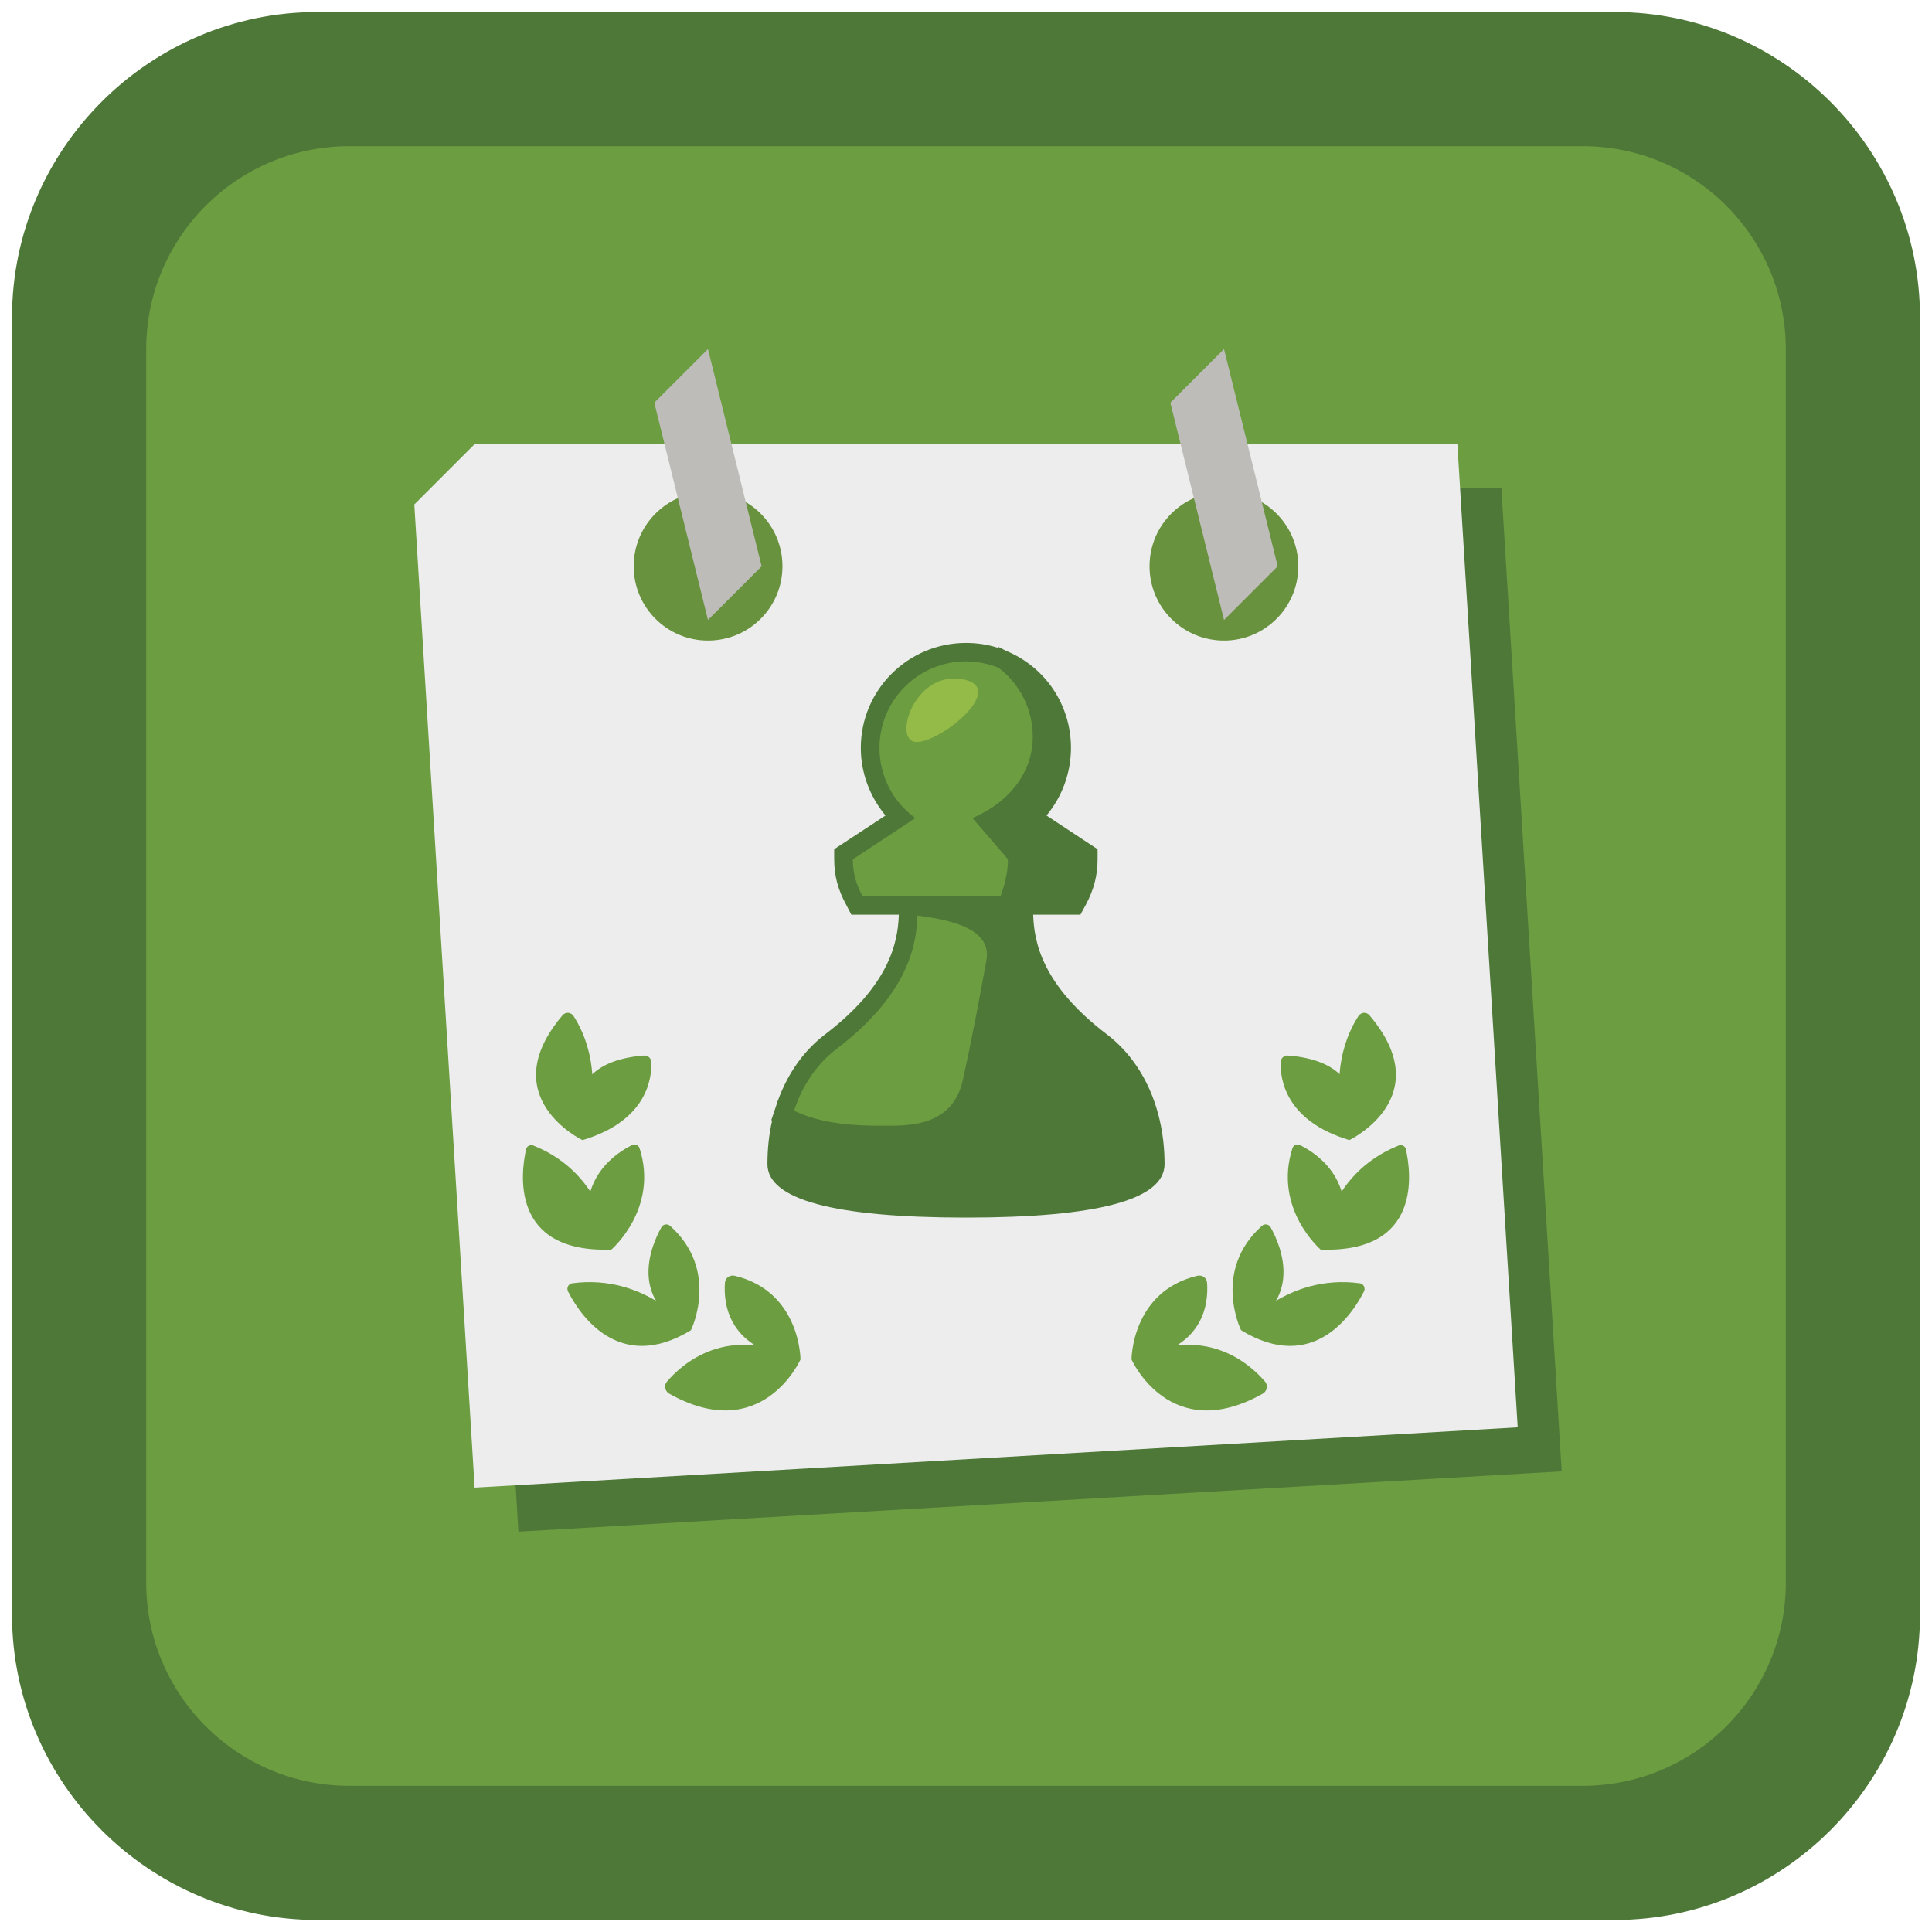
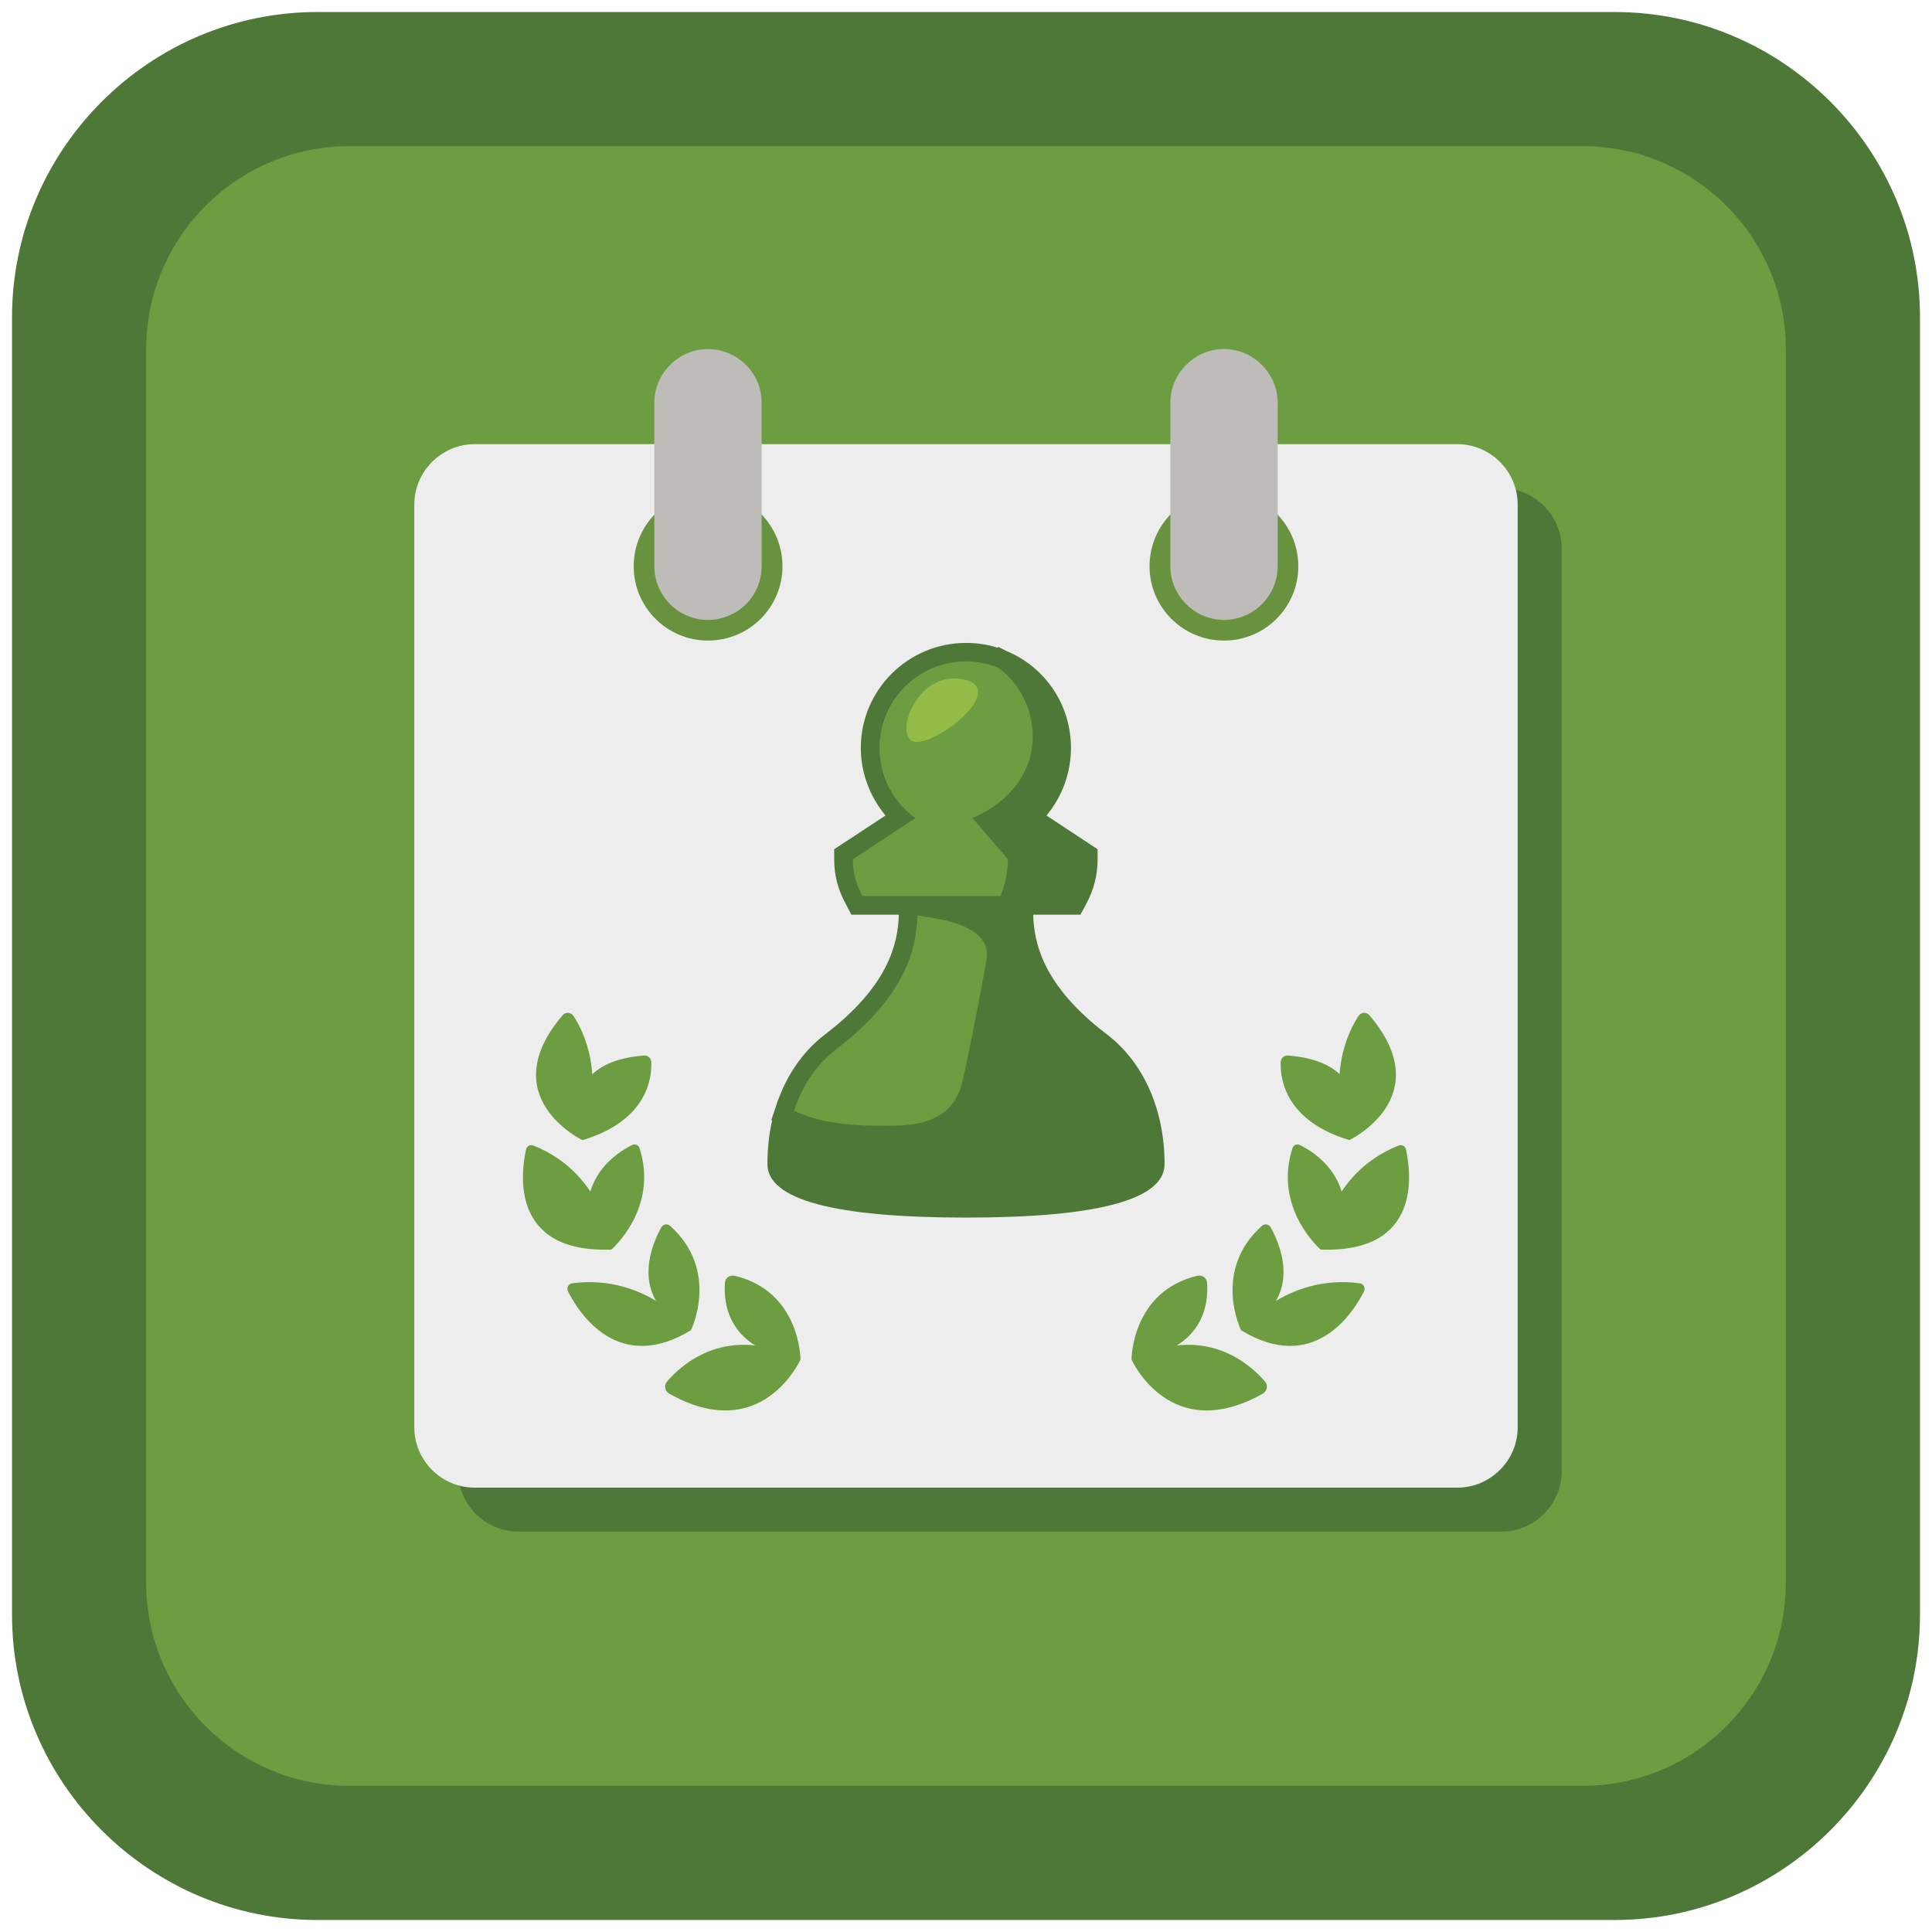
<svg xmlns="http://www.w3.org/2000/svg" viewBox="0 0 90 90">
  <path d="M75.22,89.44L14.78,89.44C6.96,89.44,0.56,83.04,0.56,75.22L0.56,14.78C0.56,6.96,6.96,0.56,14.78,0.56L75.22,0.56C83.05,0.56,89.44,6.96,89.44,14.78L89.44,75.22C89.44,83.04,83.05,89.44,75.22,89.44Z" fill="#4e7838" />
-   <path d="M6.81,16.27L6.81,73.73C6.81,78.95,11.05,83.19,16.27,83.19L73.73,83.19C78.95,83.19,83.19,78.95,83.19,73.73L83.19,16.27C83.19,11.05,78.95,6.81,73.73,6.81L16.27,6.81C11.05,6.81,6.81,11.05,6.81,16.27Z" fill="#6c9d41" />
-   <path d="M24.15,22.74L69.94,22.74L72.75,68.54L24.15,71.35L21.34,25.55Z" fill="#4e7838" />
-   <path d="M22.11,20.69L67.89,20.69L70.7,66.49L22.11,69.3L19.3,23.5Z" fill="#ededed" />
+   <path d="M16.27,6.81L73.73,6.81C78.95,6.81,83.19,11.05,83.19,16.27L83.19,73.73C83.19,78.95,78.95,83.19,73.73,83.19L16.27,83.19C11.05,83.19,6.81,78.95,6.81,73.73L6.81,16.27C6.81,11.05,11.05,6.81,16.27,6.81Z" fill="#6c9d41" />
+   <path d="M69.94,22.74C71.48,22.74,72.75,24.01,72.75,25.55L72.75,68.54C72.75,70.08,71.48,71.35,69.94,71.35L24.15,71.35C22.61,71.35,21.34,70.08,21.34,68.54L21.34,25.55C21.34,24.01,22.61,22.74,24.15,22.74Z" fill="#4e7838" />
+   <path d="M67.89,20.69C69.43,20.69,70.7,21.96,70.7,23.5L70.7,66.49C70.7,68.04,69.43,69.3,67.89,69.3L22.11,69.3C20.57,69.3,19.3,68.04,19.3,66.49L19.3,23.5C19.3,21.96,20.57,20.69,22.11,20.69Z" fill="#ededed" />
  <path d="M36.45,26.38C36.45,28.29,34.9,29.84,32.98,29.84C31.07,29.84,29.52,28.29,29.52,26.38C29.52,24.46,31.07,22.91,32.98,22.91C34.9,22.91,36.45,24.46,36.45,26.38Z" fill="#68923d" />
  <path d="M60.48,26.38C60.48,28.29,58.93,29.84,57.02,29.84C55.1,29.84,53.55,28.29,53.55,26.38C53.55,24.46,55.1,22.91,57.02,22.91C58.93,22.91,60.48,24.46,60.48,26.38Z" fill="#68923d" />
-   <path d="M32.98,16.26L32.98,16.26L35.48,26.38L32.98,28.88L30.48,18.76Z" fill="#bdbcb8" />
-   <path d="M57.02,16.26L57.02,16.26L59.52,26.38L57.02,28.88L54.52,18.76Z" fill="#bdbcb8" />
-   <path d="M51.57,48.19C48.53,45.88,48.17,43.87,48.13,42.61L50.33,42.61L50.58,42.15C50.96,41.44,51.13,40.78,51.13,40.02L51.13,39.56L48.75,37.99C49.48,37.11,49.89,36,49.89,34.84C49.89,32.85,48.71,31.08,46.87,30.32L46.52,30.14L46.46,30.17C45.99,30.02,45.5,29.95,45,29.95C42.3,29.95,40.1,32.14,40.1,34.84C40.1,36,40.52,37.11,41.25,37.99L38.86,39.56L38.86,40.02C38.86,40.78,39.03,41.44,39.42,42.15L39.66,42.61L41.87,42.61L41.87,42.65C41.82,43.94,41.41,45.92,38.43,48.19C37.46,48.93,36.72,49.97,36.26,51.21L36.21,51.33C36.2,51.36,36.2,51.39,36.19,51.41L35.93,52.18L35.97,52.2C35.82,52.84,35.75,53.53,35.75,54.23C35.75,55.88,38.86,56.72,45,56.72C51.14,56.72,54.25,55.88,54.25,54.23C54.25,51.69,53.27,49.49,51.57,48.19Z" fill="#4e7838" />
-   <path d="M45.95,44.74C46.26,43.09,43.76,42.8,42.74,42.65C42.69,44.05,42.3,46.33,38.95,48.88C38.05,49.57,37.38,50.55,36.99,51.74C37.9,52.18,39.1,52.44,40.96,52.44C42.15,52.44,44.35,52.58,44.85,50.32C45.31,48.26,45.71,46.06,45.95,44.74Z" fill="#6c9d41" />
-   <path d="M46.61,41.74C47,40.71,46.95,40.02,46.95,40.02L45.3,38.11C47.05,37.36,48.11,35.95,48.11,34.32C48.11,33.01,47.49,31.85,46.52,31.11C46.52,31.11,46.52,31.11,46.52,31.11C46.05,30.92,45.54,30.81,45,30.81C42.77,30.81,40.97,32.62,40.97,34.84C40.97,36.19,41.63,37.38,42.64,38.11L39.73,40.03C39.73,40.67,39.88,41.19,40.18,41.74L46.6,41.74Z" fill="#6c9d41" />
+   <path d="M32.98,16.26C33.64,16.26,34.28,16.53,34.75,17C35.22,17.46,35.48,18.1,35.48,18.76L35.48,26.38C35.48,27.04,35.22,27.68,34.75,28.15C34.28,28.61,33.64,28.88,32.98,28.88L32.98,28.88C32.32,28.88,31.68,28.61,31.22,28.15C30.75,27.68,30.48,27.04,30.48,26.38L30.48,18.76C30.48,18.1,30.75,17.46,31.22,17C31.68,16.53,32.32,16.26,32.98,16.26Z" fill="#bdbcb8" />
+   <path d="M57.02,16.26C57.68,16.26,58.32,16.53,58.78,17C59.25,17.46,59.52,18.1,59.52,18.76L59.52,26.38C59.52,27.04,59.25,27.68,58.78,28.15C58.32,28.61,57.68,28.88,57.02,28.88L57.02,28.88C55.65,28.88,54.52,27.75,54.52,26.38L54.52,18.76C54.52,17.39,55.65,16.26,57.02,16.26Z" fill="#bdbcb8" />
+   <path d="M51.57,48.19C53.27,49.49,54.25,51.69,54.25,54.23C54.25,55.88,51.14,56.72,45,56.72C38.86,56.72,35.75,55.88,35.75,54.23C35.75,53.53,35.82,52.84,35.97,52.2L35.93,52.18L36.19,51.41C36.2,51.39,36.2,51.36,36.21,51.33L36.26,51.21C36.72,49.97,37.46,48.93,38.43,48.19C41.41,45.92,41.82,43.94,41.87,42.65L41.87,42.61L39.66,42.61L39.42,42.15C39.03,41.44,38.86,40.78,38.86,40.02L38.86,39.56L41.25,37.99C40.52,37.11,40.1,36,40.1,34.84C40.1,32.14,42.3,29.95,45,29.95C45.5,29.95,45.99,30.02,46.46,30.17L46.52,30.14L46.87,30.32C48.71,31.08,49.89,32.85,49.89,34.84C49.89,36,49.48,37.11,48.75,37.99L51.13,39.56L51.13,40.02C51.13,40.78,50.96,41.44,50.58,42.15L50.33,42.61L48.13,42.61C48.17,43.87,48.53,45.88,51.57,48.19Z" fill="#4e7838" />
+   <path d="M44.85,50.32C44.35,52.58,42.15,52.44,40.96,52.44C39.1,52.44,37.9,52.18,36.99,51.74C37.38,50.55,38.05,49.57,38.95,48.88C42.3,46.33,42.69,44.05,42.74,42.65C43.76,42.8,46.26,43.09,45.95,44.74C45.71,46.06,45.31,48.26,44.85,50.32Z" fill="#6c9d41" />
+   <path d="M46.6,41.74L40.18,41.74C39.88,41.19,39.73,40.67,39.73,40.03L42.64,38.11C41.63,37.38,40.97,36.19,40.97,34.84C40.97,32.62,42.77,30.81,45,30.81C45.54,30.81,46.05,30.92,46.52,31.11C46.52,31.11,46.52,31.11,46.52,31.11C47.49,31.85,48.11,33.01,48.11,34.32C48.11,35.95,47.05,37.36,45.3,38.11L46.95,40.02C46.95,40.02,47,40.71,46.61,41.74Z" fill="#6c9d41" />
  <path d="M42.63,34.56C41.61,34.44,42.59,31.3,44.77,31.63C47.09,31.99,43.7,34.69,42.63,34.56Z" fill="#94bb48" />
  <path d="M52.71,63.33C52.71,63.33,52.71,60.16,55.78,59.43C56,59.38,56.22,59.53,56.23,59.76C56.3,60.7,56.11,62.95,52.71,63.33Z" fill="#6c9d41" />
-   <path d="M52.71,63.33C52.71,63.33,54.5,67.36,58.83,64.92C59.03,64.8,59.08,64.53,58.93,64.36C58.22,63.53,56.11,61.63,52.71,63.33Z" fill="#6c9d41" />
+   <path d="M58.93,64.36C59.08,64.53,59.03,64.8,58.83,64.92C54.5,67.36,52.71,63.33,52.71,63.33C56.11,61.63,58.22,63.53,58.93,64.36Z" fill="#6c9d41" />
  <path d="M57.81,61.96C57.81,61.96,56.45,59.19,58.79,57.1C58.92,56.99,59.11,57.03,59.19,57.17C59.66,58.01,60.78,60.6,57.8,61.96Z" fill="#6c9d41" />
  <path d="M57.81,61.96C57.81,61.96,59.88,59.32,63.34,59.78C63.52,59.8,63.62,60,63.54,60.16C63.03,61.17,61.2,64.04,57.8,61.96Z" fill="#6c9d41" />
  <path d="M62.51,57.65L61.52,58.21C61.52,58.21,59.3,56.3,60.21,53.48C60.26,53.34,60.42,53.27,60.55,53.34C61.25,53.68,63.18,54.87,62.51,57.65Z" fill="#6c9d41" />
  <path d="M65.16,53.36C65.3,53.31,65.46,53.39,65.49,53.53C65.73,54.59,66.27,58.38,61.52,58.21C61.52,58.21,61.75,54.72,65.16,53.36Z" fill="#6c9d41" />
-   <path d="M63.29,47.32C62.8,48.06,61.79,50.09,62.86,53.11C62.86,53.11,67.04,51.11,63.79,47.29C63.65,47.13,63.41,47.15,63.29,47.32Z" fill="#6c9d41" />
-   <path d="M59.66,49.47C59.63,50.24,59.86,52.21,62.86,53.11C62.86,53.11,64.34,49.5,59.99,49.17C59.82,49.16,59.67,49.29,59.66,49.47Z" fill="#6c9d41" />
-   <path d="M37.29,63.33C37.29,63.33,37.29,60.16,34.22,59.43C34,59.38,33.78,59.53,33.77,59.76C33.7,60.7,33.89,62.95,37.29,63.33Z" fill="#6c9d41" />
+   <path d="M63.29,47.32C63.41,47.15,63.65,47.13,63.79,47.29C67.04,51.11,62.86,53.11,62.86,53.11C61.79,50.09,62.8,48.06,63.29,47.32Z" fill="#6c9d41" />
+   <path d="M59.66,49.47C59.67,49.29,59.82,49.16,59.99,49.17C64.34,49.5,62.86,53.11,62.86,53.11C59.86,52.21,59.63,50.24,59.66,49.47Z" fill="#6c9d41" />
+   <path d="M37.29,63.33C33.89,62.95,33.7,60.7,33.77,59.76C33.78,59.53,34,59.38,34.22,59.43C37.29,60.16,37.29,63.33,37.29,63.33Z" fill="#6c9d41" />
  <path d="M37.29,63.33C37.29,63.33,35.5,67.36,31.17,64.92C30.97,64.8,30.92,64.53,31.07,64.36C31.78,63.53,33.89,61.63,37.29,63.33Z" fill="#6c9d41" />
-   <path d="M32.19,61.96C32.19,61.96,33.55,59.19,31.21,57.1C31.08,56.99,30.89,57.03,30.81,57.17C30.34,58.01,29.22,60.6,32.2,61.96Z" fill="#6c9d41" />
-   <path d="M32.19,61.96C32.19,61.96,30.12,59.32,26.66,59.78C26.48,59.8,26.38,60,26.46,60.16C26.97,61.17,28.8,64.04,32.2,61.96Z" fill="#6c9d41" />
-   <path d="M27.49,57.65L28.48,58.21C28.48,58.21,30.7,56.3,29.79,53.48C29.74,53.34,29.58,53.27,29.45,53.34C28.75,53.68,26.82,54.87,27.49,57.65Z" fill="#6c9d41" />
-   <path d="M24.84,53.36C24.7,53.31,24.54,53.39,24.51,53.53C24.27,54.59,23.73,58.38,28.48,58.21C28.48,58.21,28.25,54.72,24.84,53.36Z" fill="#6c9d41" />
+   <path d="M32.2,61.96C29.22,60.6,30.34,58.01,30.81,57.17C30.89,57.03,31.08,56.99,31.21,57.1C33.55,59.19,32.19,61.96,32.19,61.96Z" fill="#6c9d41" />
+   <path d="M32.2,61.96C28.8,64.04,26.97,61.17,26.46,60.16C26.38,60,26.48,59.8,26.66,59.78C30.12,59.32,32.19,61.96,32.19,61.96Z" fill="#6c9d41" />
+   <path d="M27.49,57.65C26.82,54.87,28.75,53.68,29.45,53.34C29.58,53.27,29.74,53.34,29.79,53.48C30.7,56.3,28.48,58.21,28.48,58.21L27.49,57.65Z" fill="#6c9d41" />
+   <path d="M28.48,58.21C23.73,58.38,24.27,54.59,24.51,53.53C24.54,53.39,24.7,53.31,24.84,53.36C28.25,54.72,28.48,58.21,28.48,58.21Z" fill="#6c9d41" />
  <path d="M26.71,47.32C27.2,48.06,28.2,50.09,27.13,53.11C27.13,53.11,22.96,51.11,26.21,47.29C26.35,47.13,26.59,47.15,26.71,47.32Z" fill="#6c9d41" />
  <path d="M30.34,49.47C30.37,50.24,30.14,52.21,27.14,53.11C27.14,53.11,25.66,49.5,30.01,49.17C30.18,49.16,30.33,49.29,30.34,49.47Z" fill="#6c9d41" />
</svg>
